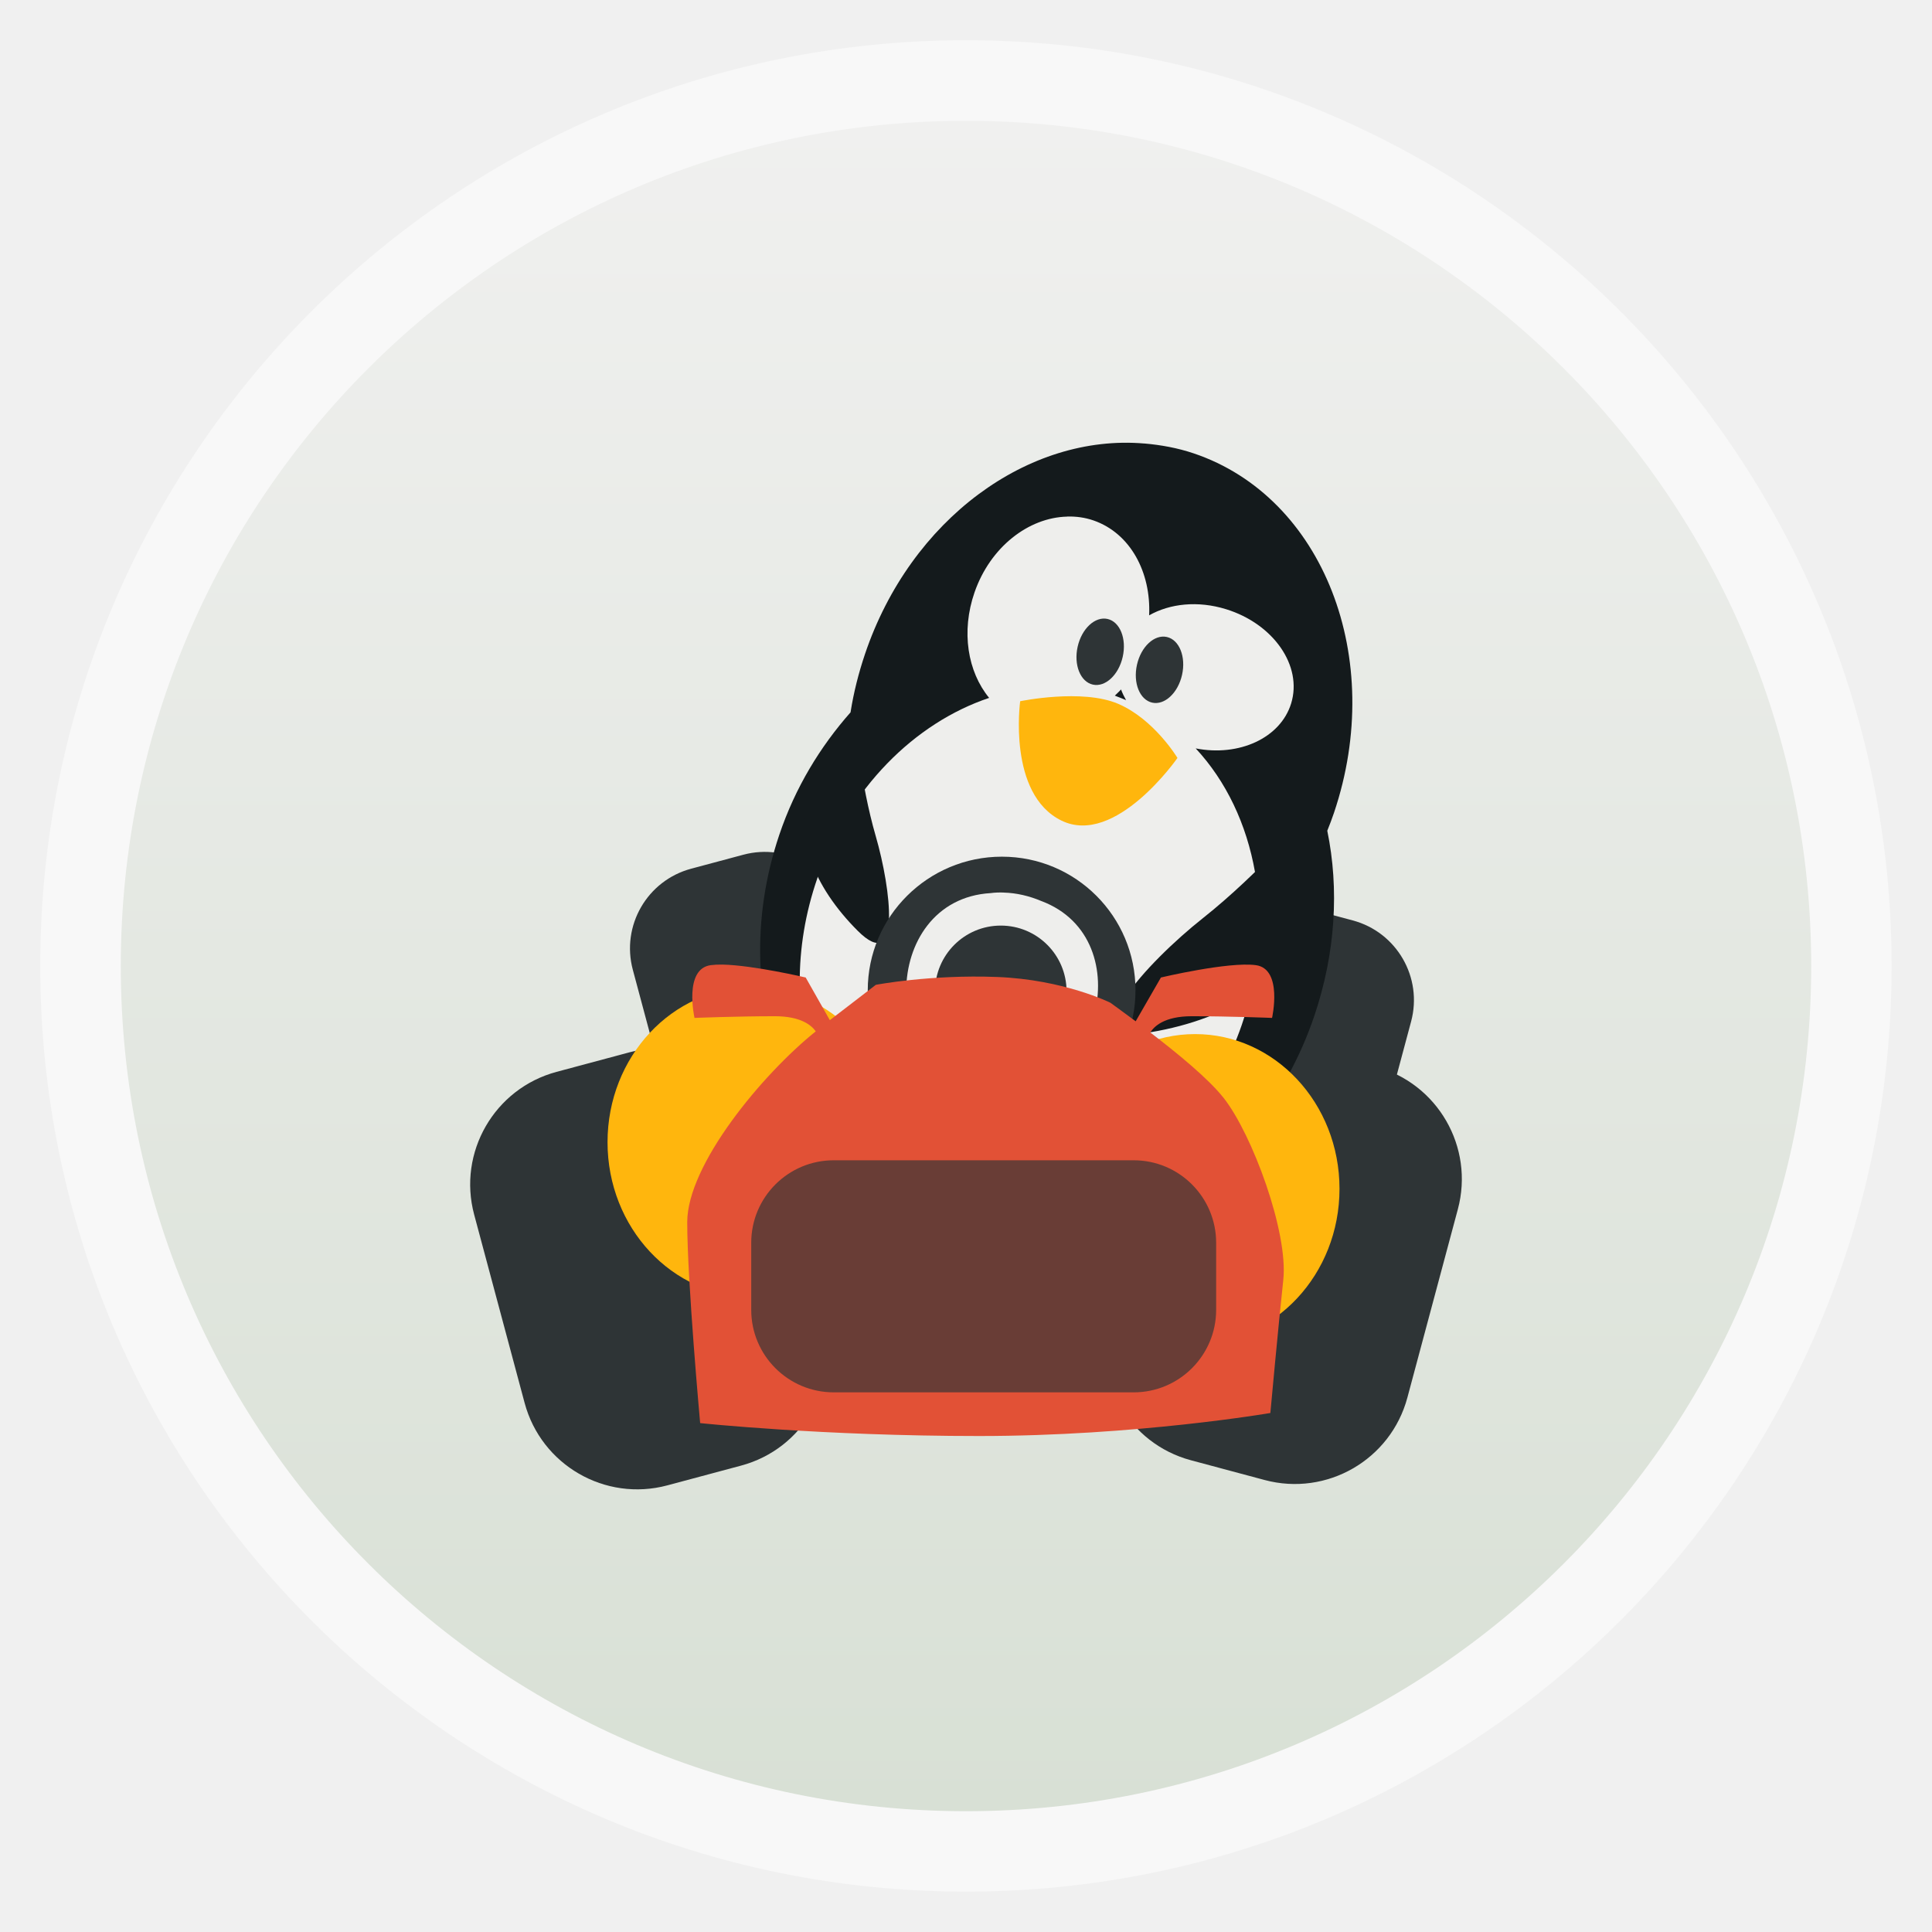
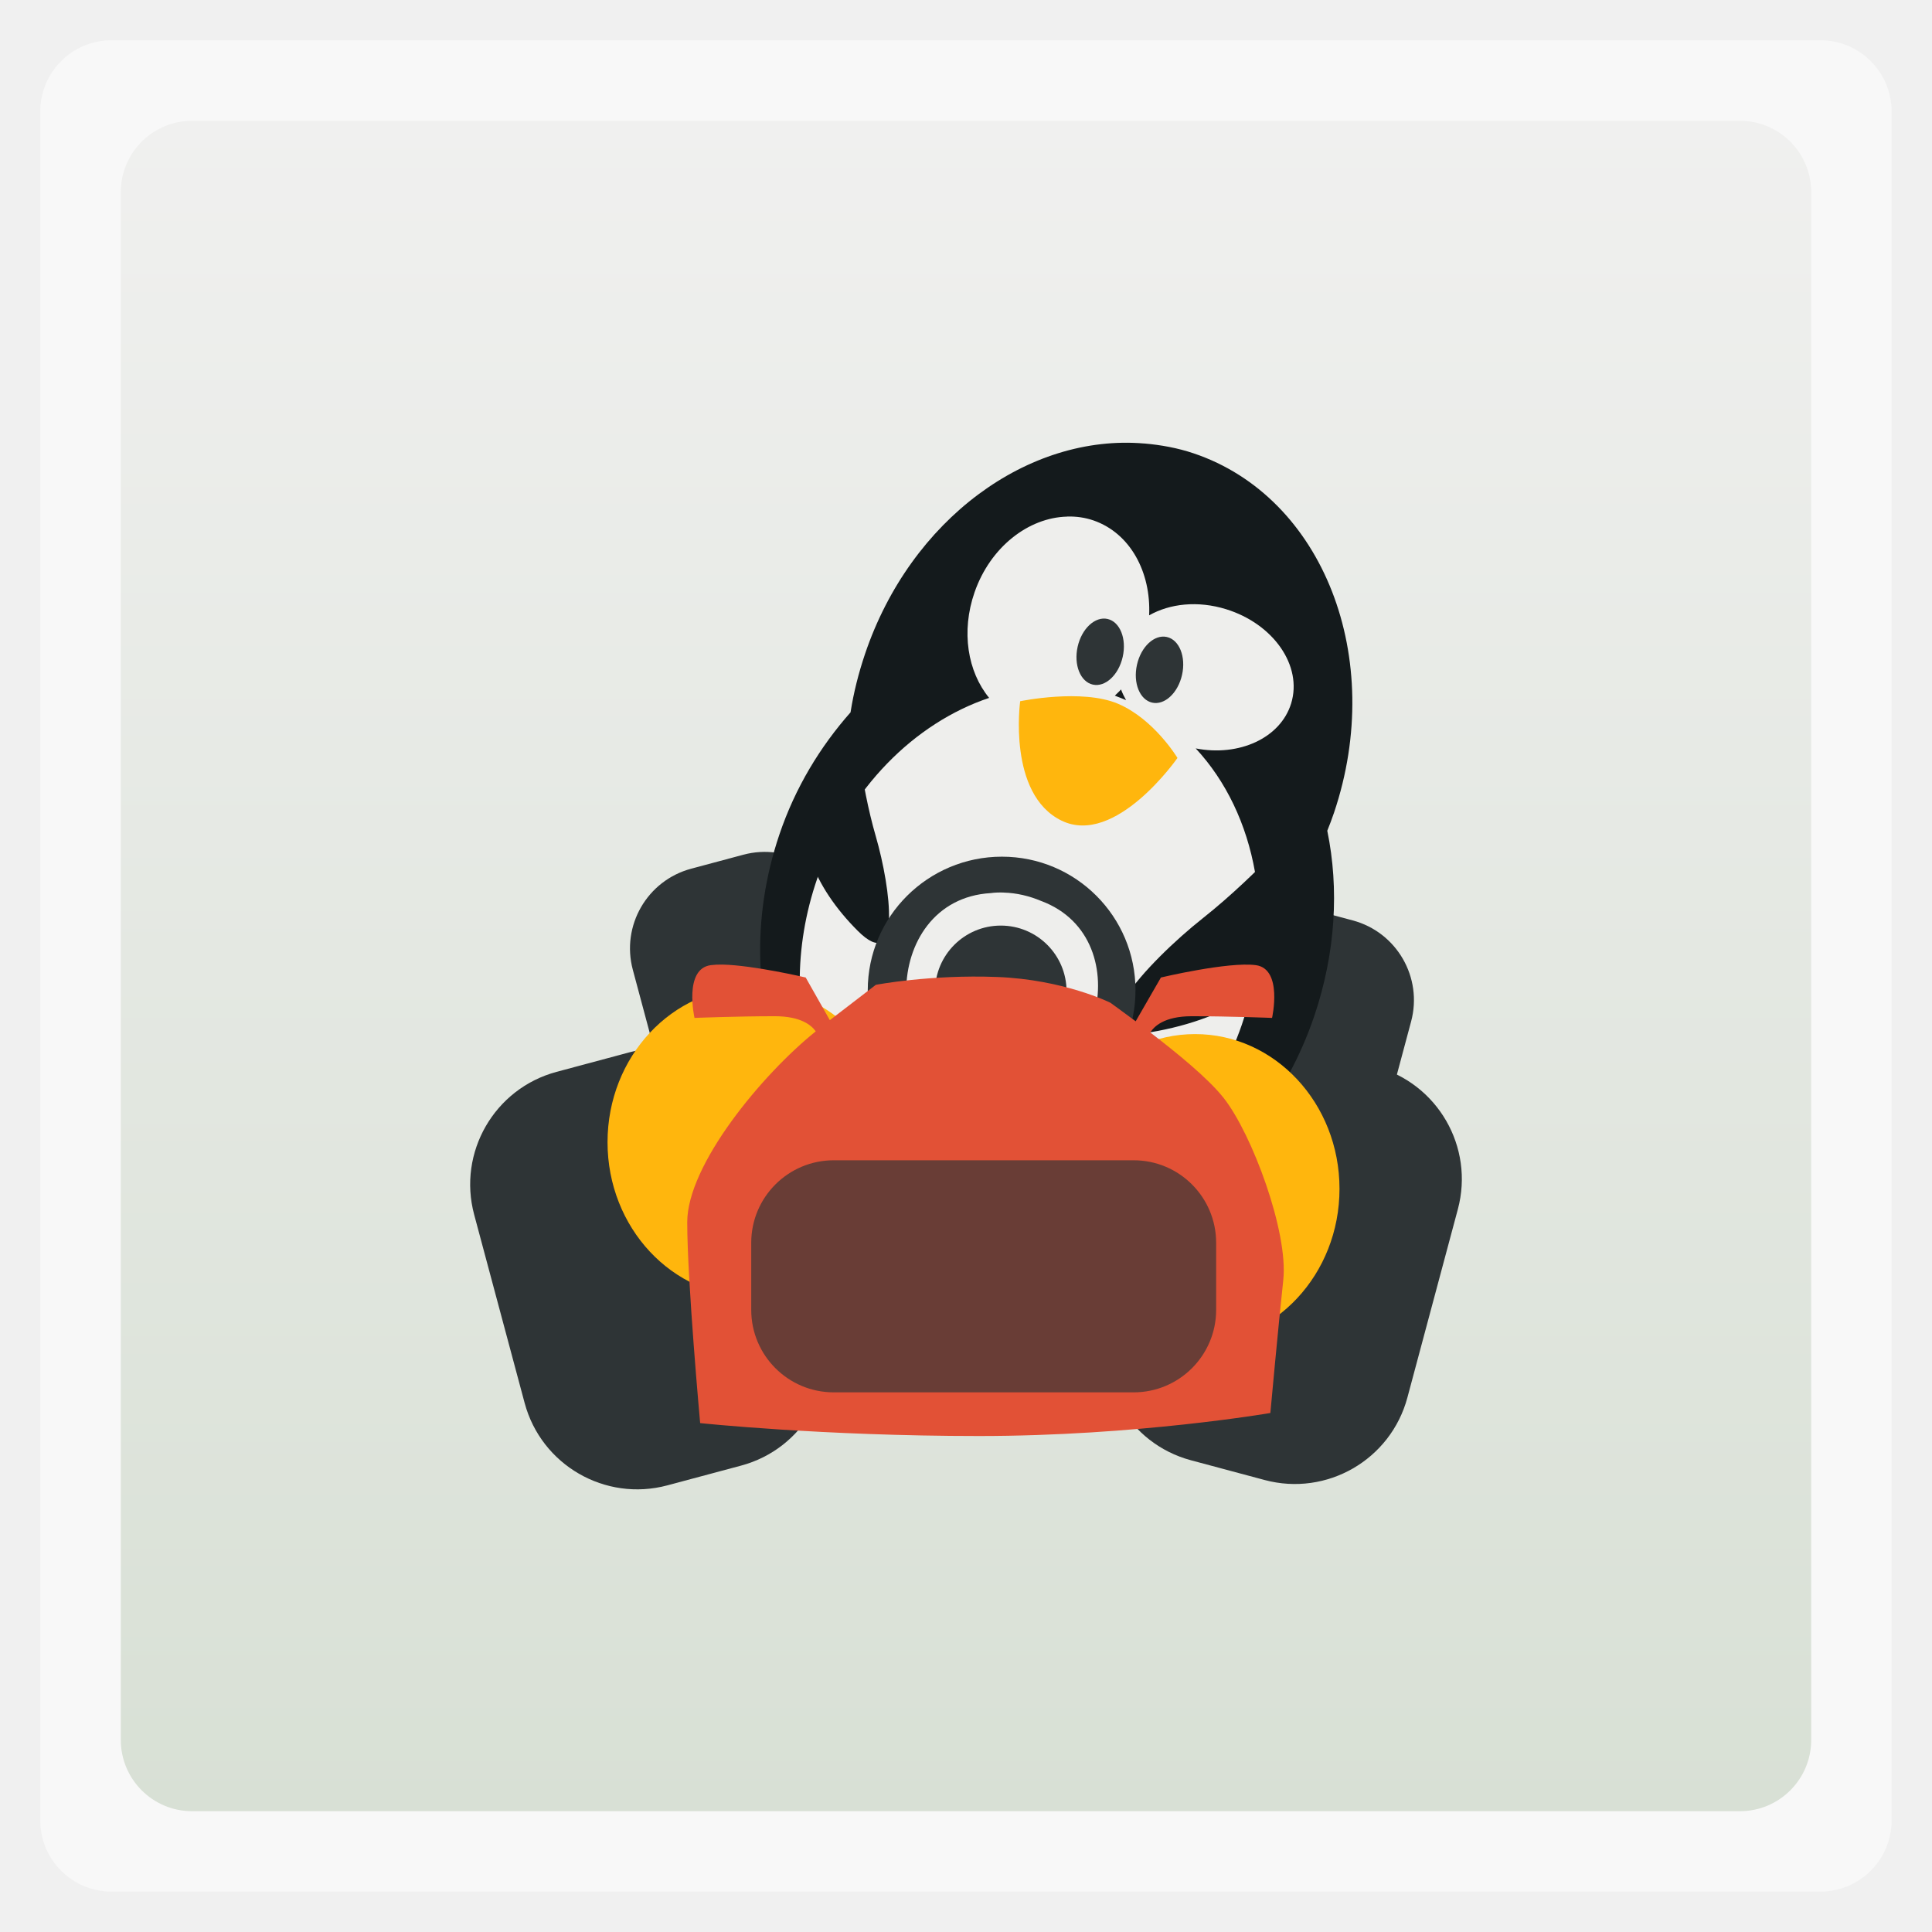
<svg xmlns="http://www.w3.org/2000/svg" xmlns:xlink="http://www.w3.org/1999/xlink" width="48" height="48" viewBox="0 0 13.547 13.547">
  <defs>
    <linearGradient y1="299.81" x2="0" y2="31.619" id="0" xlink:href="#9" gradientUnits="userSpaceOnUse" gradientTransform="matrix(0.1193182,0,0,0.1193182,414.1364,48.22727)" />
    <clipPath>
      <rect width="30" height="30" x="417" y="53" fill="url(#0)" color="#bebebe" rx="7" />
    </clipPath>
    <linearGradient y1="302.86" x2="0" y2="28.571" id="1" xlink:href="#9" gradientUnits="userSpaceOnUse" gradientTransform="matrix(0.0875,0,0,0.0875,414.9,97.5)" />
    <clipPath>
      <rect width="22" height="22" x="417" y="101" fill="url(#1)" color="#bebebe" rx="5" />
    </clipPath>
    <linearGradient y1="124" x2="0" y2="28" id="2" xlink:href="#9" gradientUnits="userSpaceOnUse" />
    <clipPath>
      <rect width="88" height="88" x="292" y="32" fill="url(#2)" color="#bebebe" rx="18" />
    </clipPath>
    <linearGradient y1="204" x2="0" y2="140" id="3" xlink:href="#9" gradientUnits="userSpaceOnUse" />
    <clipPath>
      <rect width="60" height="60" x="290" y="142" fill="url(#3)" color="#bebebe" rx="12.5" />
    </clipPath>
    <linearGradient y1="280" x2="0" y2="40" id="4" xlink:href="#9" gradientUnits="userSpaceOnUse" gradientTransform="translate(0,-4)" />
    <clipPath>
      <rect width="220" height="220" x="34" y="46" fill="url(#4)" color="#bebebe" rx="50" />
    </clipPath>
    <linearGradient y1="280" x2="0" y2="40" id="5" xlink:href="#9" gradientUnits="userSpaceOnUse" gradientTransform="matrix(0.06666667,0,0,0.06666667,302.4,209.3333)" />
    <clipPath>
      <rect width="16" height="16" x="304" y="212" transform="matrix(0,1,-1,0,0,0)" fill="url(#5)" color="#bebebe" rx="3" />
    </clipPath>
    <linearGradient y1="291.43" x2="0" y2="40" id="6" xlink:href="#9" gradientUnits="userSpaceOnUse" gradientTransform="matrix(0.1193182,0,0,0.1193182,430.1364,32.22727)" />
    <clipPath>
      <rect width="30" height="30" x="433" y="37" fill="url(#6)" color="#bebebe" rx="6" />
    </clipPath>
    <linearGradient y1="291.43" x2="0" y2="40" id="7" xlink:href="#9" gradientUnits="userSpaceOnUse" gradientTransform="matrix(0.0875,0,0,0.0875,430.9,81.5)" />
    <clipPath>
      <rect width="22" height="22" x="433" y="85" fill="url(#7)" color="#bebebe" rx="4" />
    </clipPath>
    <linearGradient y1="280" x2="0" y2="40" id="8" xlink:href="#9" gradientUnits="userSpaceOnUse" gradientTransform="matrix(0.175,0,0,0.175,302.8,216)" />
    <clipPath>
      <rect width="42" height="42" x="307" y="223" transform="matrix(0,1,-1,0,0,0)" fill="url(#8)" color="#bebebe" rx="9" />
    </clipPath>
    <linearGradient id="9">
      <stop stop-color="#d8e0d5" />
      <stop offset="1" stop-color="#f0f0ef" />
    </linearGradient>
    <linearGradient y1="279.1" x2="0" y2="268.33" id="A" xlink:href="#9" gradientUnits="userSpaceOnUse" gradientTransform="matrix(1.10528,0,0,1.10528,-134.2825,-295.7708)" />
    <linearGradient y1="-5.461" x2="0" y2="6" xlink:href="#D" gradientUnits="userSpaceOnUse" />
    <clipPath>
      <path d="m 3.876,6.335 -7.133,0.065 -3.623,-6.145 3.51,-6.21 7.133,-0.065 3.623,6.145 z" />
    </clipPath>
    <linearGradient y1="-5.461" x2="0" y2="6" id="B" xlink:href="#D" gradientUnits="userSpaceOnUse" gradientTransform="matrix(0.70097,0,0,0.7009682,636.1304,-23.73692)" />
    <path d="M 4.632,4.569 -1.35,6.172 -5.73,1.793 -4.127,-4.19 1.856,-5.793 6.235,-1.414 z" id="C" fill="url(#B)" fill-rule="evenodd" color="#000000" />
    <clipPath>
      <use xlink:href="#C" />
    </clipPath>
    <clipPath>
      <path d="M 218.5,123.875 97.344,156.344 64.875,277.5 153.562,366.219 121.094,487.406 209.812,576.125 331,543.625 363.469,422.469 484.625,390 517.125,268.812 428.406,180.094 307.219,212.562 218.5,123.875 z" />
    </clipPath>
    <radialGradient cx="184" cy="216.08" r="94.33" xlink:href="#E" gradientUnits="userSpaceOnUse" gradientTransform="matrix(0.09796856,0,0,0.09824444,627.349,-188.7021)" />
    <clipPath>
      <path d="m 649.505,-174.114 -9.295,2.458 -2.455,9.295 6.784,6.781 9.24,-2.51 2.458,-9.295 -6.732,-6.729 z" />
    </clipPath>
    <linearGradient y1="-5.486" x2="0" y2="5.976" xlink:href="#D" gradientUnits="userSpaceOnUse" />
    <clipPath>
      <use transform="matrix(17.44795,0,0,17.44795,196.1743,-100.7237)" xlink:href="#C" />
    </clipPath>
    <clipPath>
      <path d="M 4.632,4.569 -1.35,6.172 -5.73,1.793 -4.127,-4.19 1.856,-5.793 6.235,-1.414 z" />
    </clipPath>
    <linearGradient id="D">
      <stop stop-color="#90f130" />
      <stop offset="1" stop-color="#7bcc2b" />
    </linearGradient>
    <linearGradient id="E">
      <stop />
      <stop offset="1" stop-color="#ffffff" />
    </linearGradient>
  </defs>
-   <rect width="12.982" height="12.982" rx="6.491" x="0.282" y="0.282" opacity="0.5" fill="#ffffff" fill-rule="evenodd" />
-   <rect width="11.853" height="11.853" rx="5.926" x="0.847" y="0.847" fill="url(#A)" fill-rule="evenodd" />
+   <rect width="12.982" height="12.982" rx="0.5" x="0.282" y="0.282" opacity="0.5" fill="#ffffff" fill-rule="evenodd" />
+   <rect width="11.853" height="11.853" rx="0.5" x="0.847" y="0.847" fill="url(#A)" fill-rule="evenodd" />
  <g transform="matrix(0.2822222,0,0,0.2822222,7.645239,-42.35513)">
    <g transform="translate(34.58413,62.90461)">
      <g transform="translate(-39.125,-0.249998)">
        <rect width="7.688" height="10.636" rx="2.896" x="-43.609" y="107.03" transform="matrix(-0.9659258,-0.2588191,-0.2588191,0.9659258,0,0)" fill="#2e3436" />
        <rect width="5.442" height="7.528" rx="2.05" x="-41.28" y="103.67" transform="matrix(-0.9659258,-0.2588191,-0.2588191,0.9659258,0,0)" fill="#2e3436" />
        <rect width="5.442" height="7.528" rx="2.05" x="-35.456" y="103.9" transform="matrix(0.9659258,-0.2588191,0.2588191,0.9659258,0,0)" fill="#2e3436" />
        <path d="m 5.883,98.442 c -2.874,-0.247 -5.808,1.873 -6.941,5.232 -0.16,0.475 -0.281,0.956 -0.356,1.431 -7.139e-4,0.005 -1.758e-4,0.009 -8.924e-4,0.014 -0.754,0.853 -1.375,1.868 -1.772,3.045 -1.413,4.191 0.427,8.593 4.099,9.831 3.672,1.238 7.784,-1.149 9.197,-5.341 0.525,-1.557 0.617,-3.149 0.319,-4.591 0.06,-0.149 0.116,-0.296 0.168,-0.45 1.294,-3.839 -0.267,-7.841 -3.486,-8.926 -0.402,-0.136 -0.817,-0.21 -1.228,-0.246 z" fill="#141a1c" />
        <path d="m 3.965,100.258 c -0.961,0.023 -1.911,0.757 -2.301,1.882 -0.338,0.975 -0.171,1.972 0.363,2.622 -1.847,0.62 -3.493,2.242 -4.267,4.476 -1.211,3.493 0.171,7.135 3.082,8.143 2.911,1.009 6.25,-0.997 7.46,-4.49 0.896,-2.585 0.368,-5.252 -1.143,-6.874 1.077,0.21 2.105,-0.256 2.371,-1.116 0.289,-0.937 -0.44,-1.98 -1.618,-2.343 -0.699,-0.216 -1.394,-0.14 -1.91,0.153 0.05,-1.074 -0.47,-2.041 -1.38,-2.357 -0.216,-0.075 -0.434,-0.103 -0.655,-0.098 z m 1.339,4.295 c 0.033,0.091 0.077,0.178 0.125,0.265 -0.069,-0.028 -0.138,-0.059 -0.209,-0.084 -0.024,-0.008 -0.046,-0.02 -0.07,-0.028 0.05,-0.052 0.106,-0.097 0.153,-0.153 z" fill="#eeeeec" />
        <path d="M 113.434,0.5 A 1.717,2.5 0 1 1 110,0.5 a 1.717,2.5 0 1 1 3.434,0 z" transform="matrix(0.3261965,0.07300177,-0.07300177,0.3261965,-31.61937,95.29764)" fill="#2e3436" id="F" />
        <use transform="matrix(1 0 0 1 1.474 0.448)" xlink:href="#F" />
        <path d="m 2.797,104.845 c 0,0 1.538,-0.32 2.435,0.064 0.897,0.384 1.474,1.345 1.474,1.345 0,0 -1.538,2.214 -2.883,1.556 -1.345,-0.659 -1.025,-2.965 -1.025,-2.965 z" fill="#ffb60d" />
        <path d="m -1.304,105.358 c 0,0 0.128,1.51 0.513,2.837 0.384,1.327 0.641,3.442 -0.448,2.353 -1.089,-1.089 -1.666,-2.435 -1.089,-3.588 0.577,-1.153 1.025,-1.602 1.025,-1.602 z" fill="#141a1c" />
        <path d="m 10.033,107.606 c 0,0 -1.278,1.506 -2.691,2.625 -1.412,1.119 -3.284,3.17 -1.304,2.838 1.981,-0.333 3.611,-1.325 3.871,-2.986 0.26,-1.661 0.123,-2.477 0.123,-2.477 z" fill="#141a1c" />
        <path d="m 2.344,108.707 c -1.835,0 -3.333,1.484 -3.333,3.319 0,1.835 1.498,3.333 3.333,3.333 1.835,0 3.319,-1.498 3.319,-3.333 0,-1.835 -1.484,-3.319 -3.319,-3.319 z m 0.042,0.892 c 0.322,0.008 0.644,0.086 0.934,0.209 2.519,0.938 1.403,5.102 -1.255,4.629 -2.802,-0.143 -2.791,-4.661 0,-4.825 0.106,-0.015 0.213,-0.017 0.321,-0.014 z" fill="#2e3436" />
        <path d="m 111.855,19.067 a 3.661,3.661 0 1 1 -7.323,0 3.661,3.661 0 1 1 7.323,0 z" transform="matrix(0.4462128,0,0,0.4462128,-45.96071,103.5449)" fill="#2e3436" />
        <rect width="7.688" height="10.636" rx="2.896" x="-40.838" y="107.91" transform="matrix(0.9659258,-0.2588191,0.2588191,0.9659258,0,0)" fill="#2e3436" />
        <path d="m 109.414,29.764 a 8.041,8.615 0 1 1 -16.082,0 8.041,8.615 0 1 1 16.082,0 z" transform="matrix(0.4462128,0,0,0.4462128,-49.10017,102.5198)" fill="#ffb60d" id="G" />
        <use transform="matrix(1 0 0 1 11.01 1.158)" xlink:href="#G" />
        <path d="m -4.596,111.388 c -0.111,-0.002 -0.208,0.003 -0.293,0.014 -0.68,0.091 -0.404,1.311 -0.404,1.311 0,0 1.043,-0.042 1.994,-0.042 0.654,0 0.914,0.229 1.018,0.376 -1.339,1.076 -3.193,3.317 -3.193,4.741 0,1.474 0.321,4.992 0.321,4.992 0,0 3.022,0.321 6.93,0.321 3.908,0 7.237,-0.572 7.237,-0.572 0,0 0.193,-2.115 0.321,-3.305 0.128,-1.19 -0.773,-3.621 -1.478,-4.518 -0.386,-0.491 -1.174,-1.131 -1.827,-1.631 0.091,-0.144 0.341,-0.404 1.032,-0.404 0.951,0 1.994,0.042 1.994,0.042 0,0 0.275,-1.22 -0.404,-1.311 -0.68,-0.091 -2.357,0.307 -2.357,0.307 l -0.627,1.088 c -0.346,-0.257 -0.627,-0.46 -0.627,-0.46 0,0 -1.151,-0.577 -2.817,-0.641 -1.666,-0.064 -3.012,0.195 -3.012,0.195 l -1.143,0.878 -0.6,-1.06 c 0,0 -1.288,-0.303 -2.064,-0.321 z" fill="#e25136" />
        <rect width="11.551" height="5.766" rx="2.05" x="-3.884" y="116.25" fill="#2e3436" fill-opacity="0.675" />
      </g>
    </g>
  </g>
</svg>
